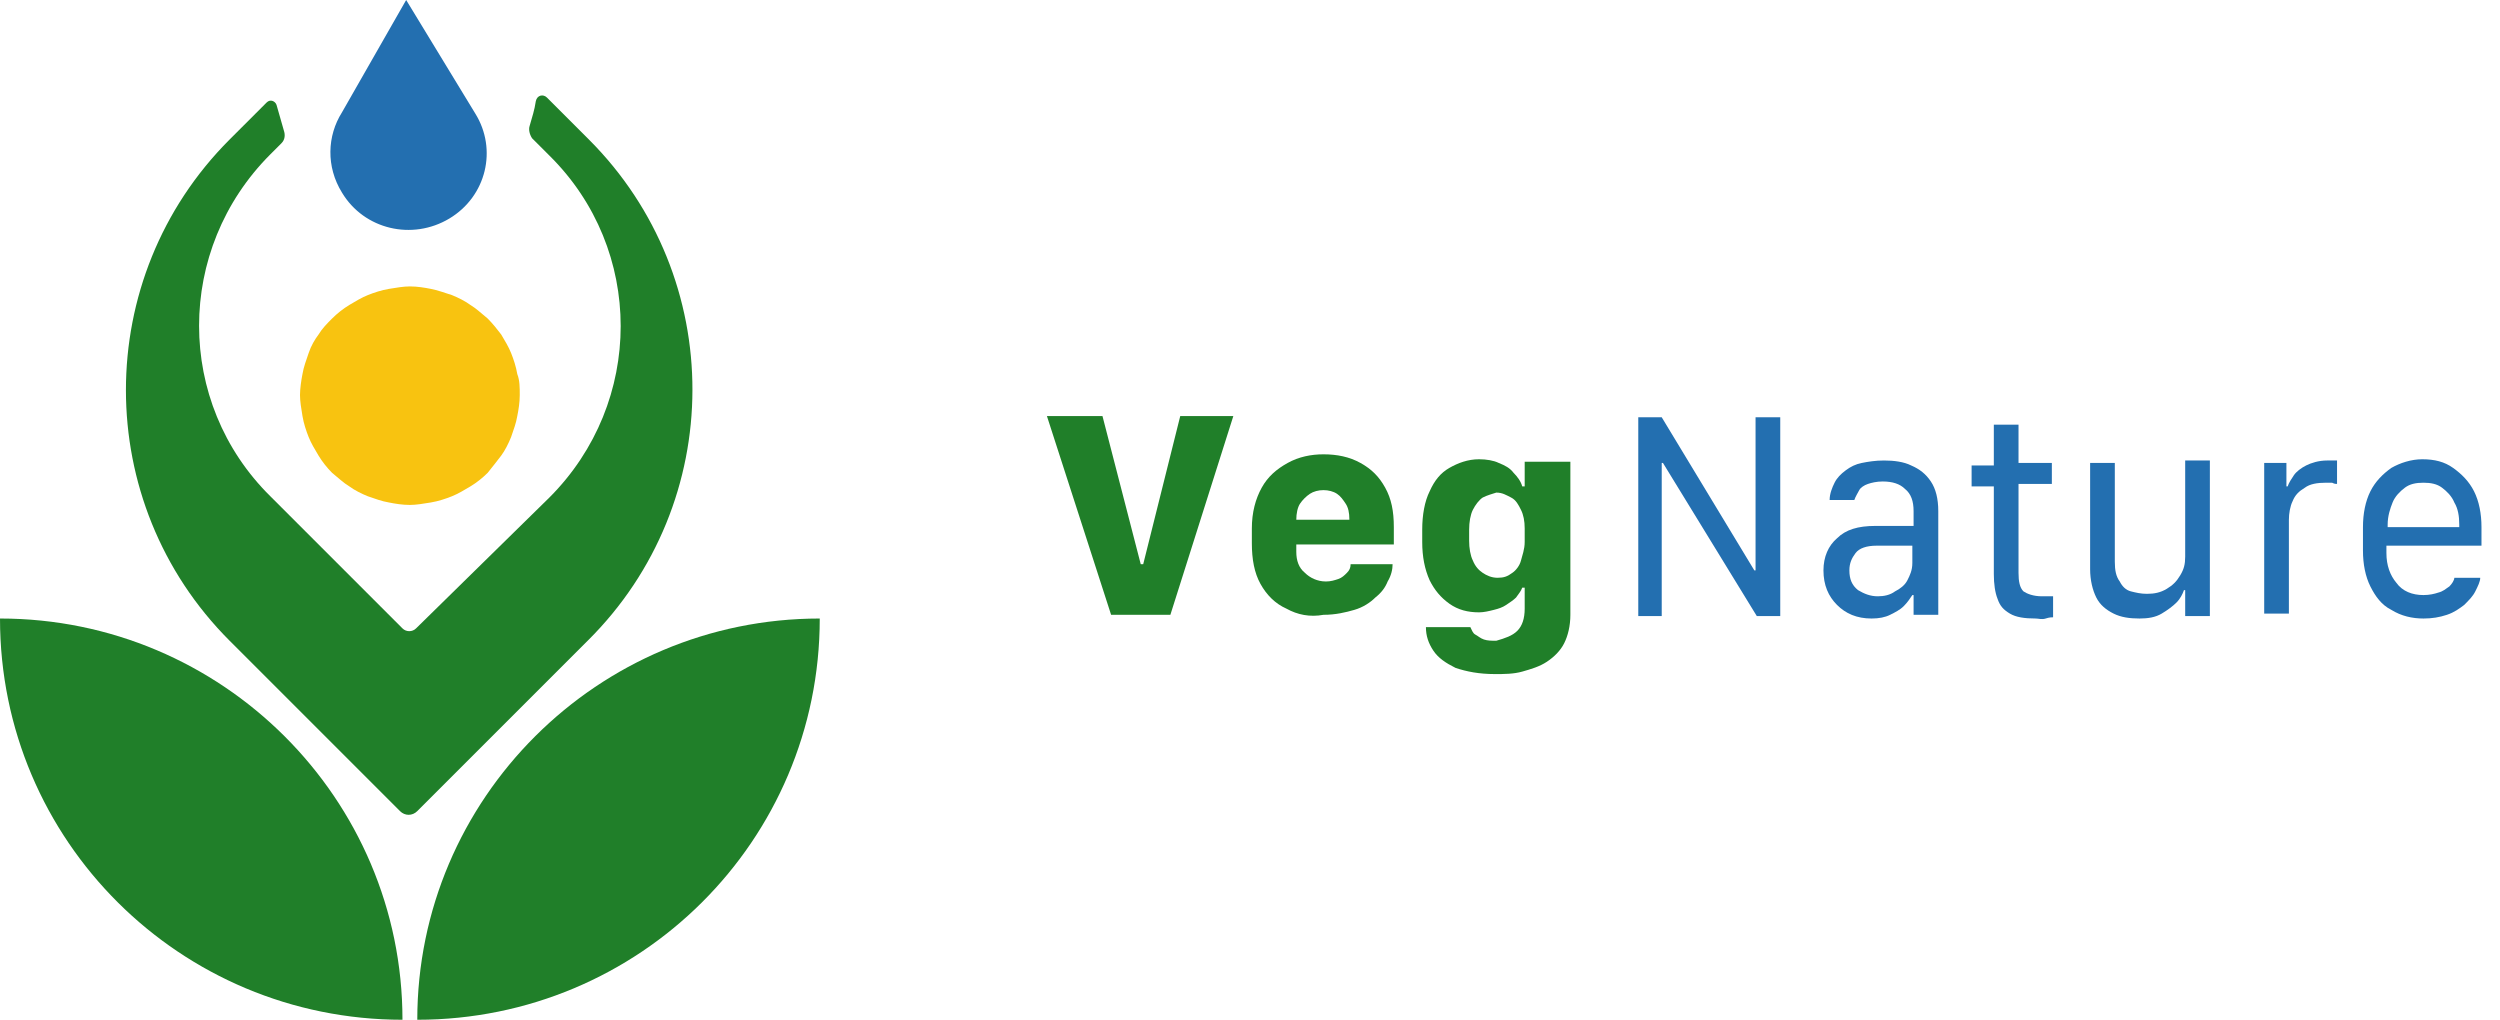
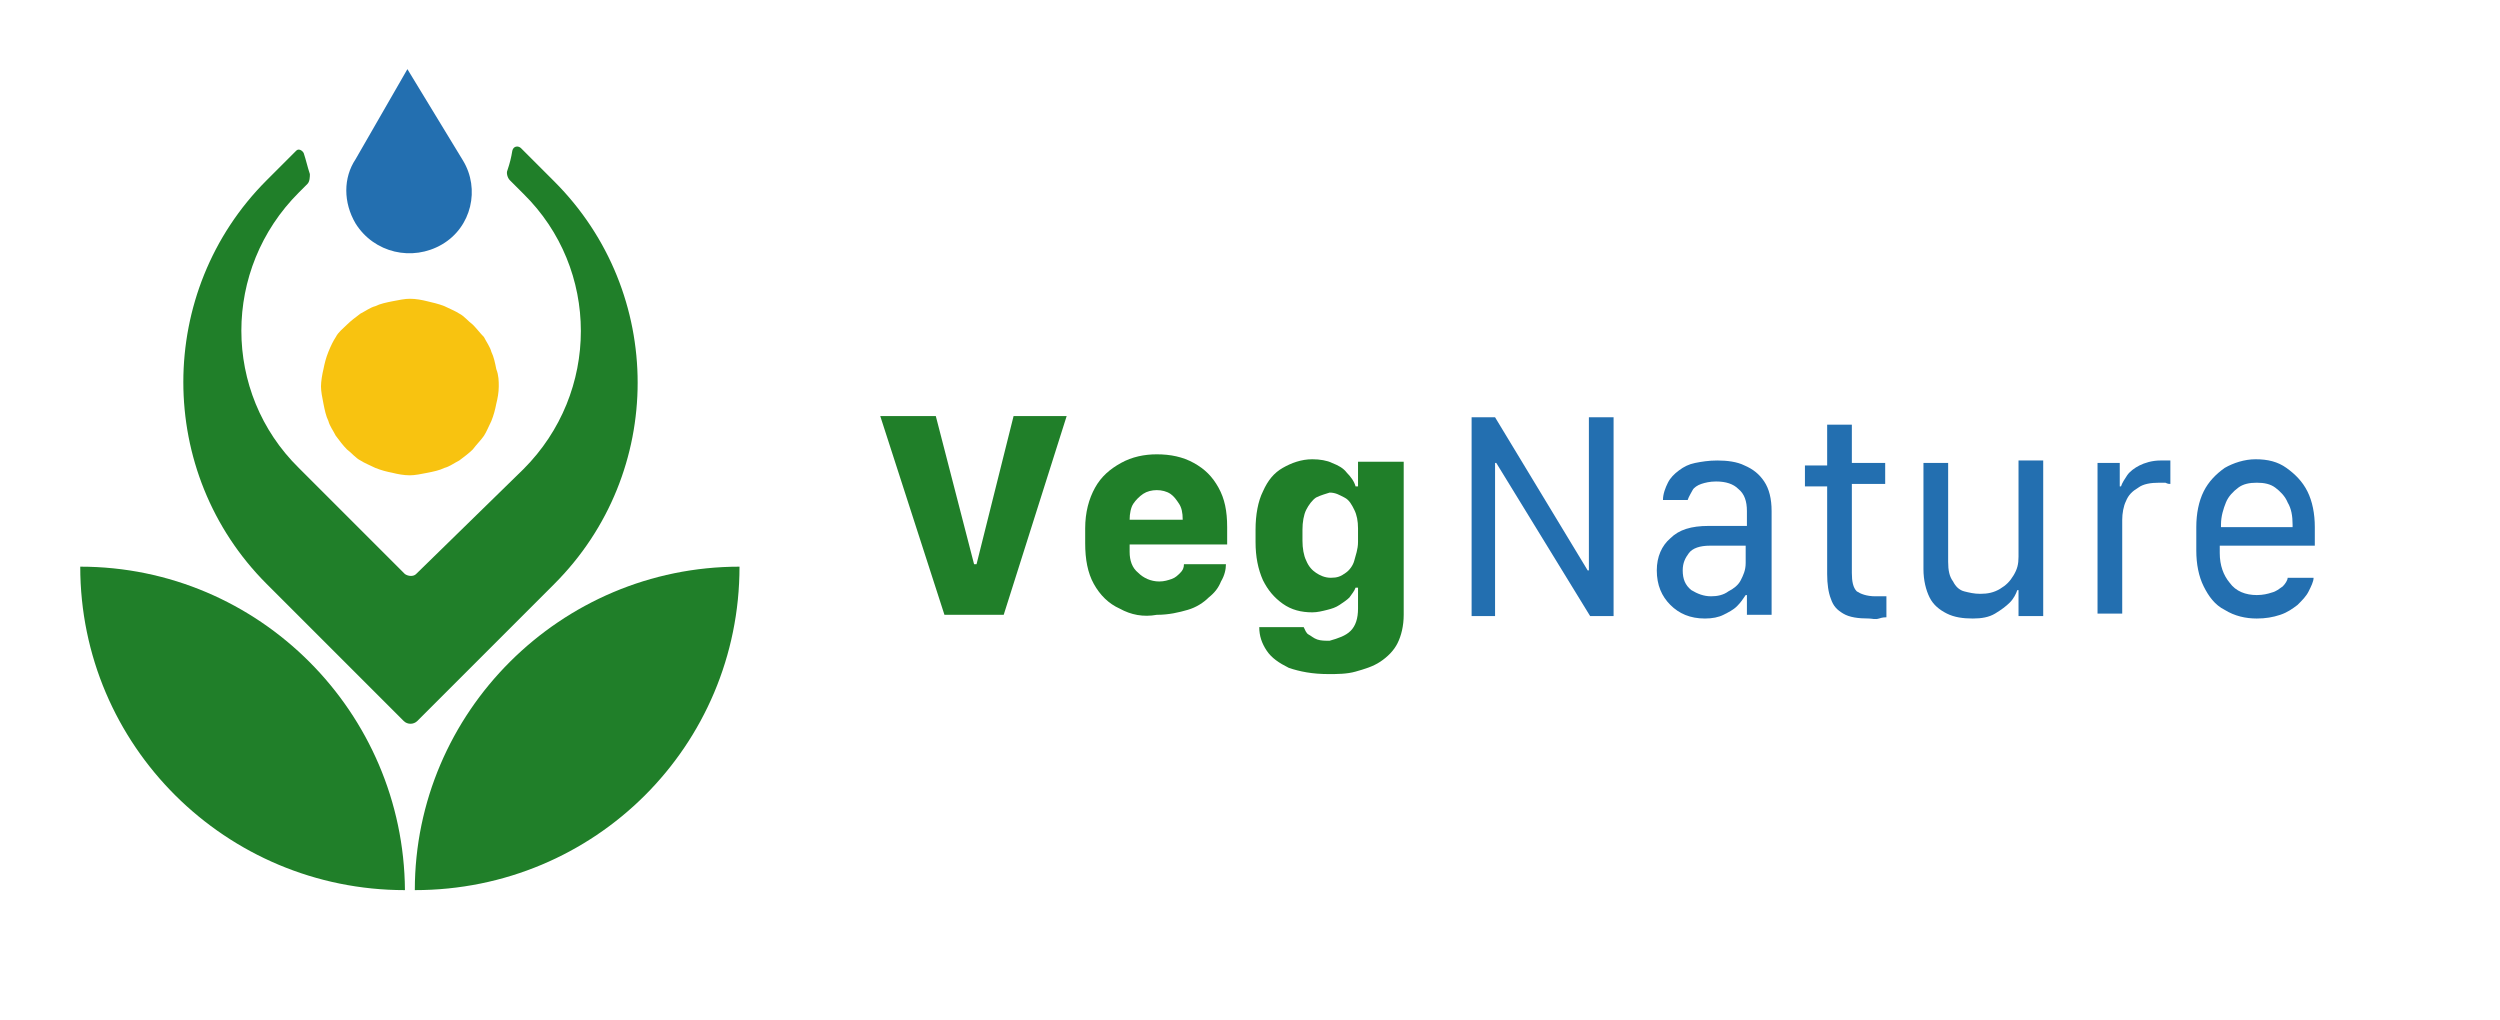
<svg xmlns="http://www.w3.org/2000/svg" version="1.1" id="Layer_1" x="0px" y="0px" viewBox="0 0 202.5 82.6" style="enable-background:new 0 0 202.5 82.6;" xml:space="preserve">
  <style type="text/css">
	.st0{fill:#207F29;}
	.st1{fill:#F8C310;}
	.st2{fill:#236FB0;}
</style>
  <g>
    <g>
      <g>
-         <path class="st0" d="M0,50.1c0,18,14.6,32.5,32.6,32.5C32.6,64.7,18,50.1,0,50.1z" />
+         <path class="st0" d="M6.5,45.9c0,14.5,11.8,26.2,26.3,26.2C32.7,57.7,21,45.9,6.5,45.9z" />
      </g>
    </g>
-     <path class="st1" d="M42.1,32c0,0.6-0.1,1.2-0.2,1.7c-0.1,0.6-0.3,1.1-0.5,1.7c-0.2,0.5-0.5,1.1-0.8,1.5s-0.7,0.9-1.1,1.4   c-0.4,0.4-0.9,0.8-1.4,1.1s-1,0.6-1.5,0.8s-1.1,0.4-1.7,0.5c-0.6,0.1-1.2,0.2-1.7,0.2c-0.6,0-1.2-0.1-1.7-0.2   c-0.6-0.1-1.1-0.3-1.7-0.5c-0.5-0.2-1.1-0.5-1.5-0.8c-0.5-0.3-0.9-0.7-1.4-1.1c-0.4-0.4-0.8-0.9-1.1-1.4c-0.3-0.5-0.6-1-0.8-1.5   c-0.2-0.5-0.4-1.1-0.5-1.7c-0.1-0.6-0.2-1.2-0.2-1.7s0.1-1.2,0.2-1.7c0.1-0.6,0.3-1.1,0.5-1.7s0.5-1.1,0.8-1.5   c0.3-0.5,0.7-0.9,1.1-1.3s0.9-0.8,1.4-1.1c0.5-0.3,1-0.6,1.5-0.8c0.5-0.2,1.1-0.4,1.7-0.5c0.6-0.1,1.2-0.2,1.7-0.2   c0.6,0,1.2,0.1,1.7,0.2s1.1,0.3,1.7,0.5c0.5,0.2,1.1,0.5,1.5,0.8c0.5,0.3,0.9,0.7,1.4,1.1c0.4,0.4,0.8,0.9,1.1,1.3   c0.3,0.5,0.6,1,0.8,1.5s0.4,1.1,0.5,1.7C42.1,30.8,42.1,31.4,42.1,32z" />
+     <path class="st1" d="M40.4,31.3c0,0.5-0.1,1-0.2,1.4c-0.1,0.5-0.2,0.9-0.4,1.4c-0.2,0.4-0.4,0.9-0.6,1.2c-0.2,0.3-0.6,0.7-0.9,1.1   c-0.3,0.3-0.7,0.6-1.1,0.9c-0.4,0.2-0.8,0.5-1.2,0.6c-0.4,0.2-0.9,0.3-1.4,0.4c-0.5,0.1-1,0.2-1.4,0.2c-0.5,0-1-0.1-1.4-0.2   c-0.5-0.1-0.9-0.2-1.4-0.4c-0.4-0.2-0.9-0.4-1.2-0.6c-0.4-0.2-0.7-0.6-1.1-0.9c-0.3-0.3-0.6-0.7-0.9-1.1c-0.2-0.4-0.5-0.8-0.6-1.2   c-0.2-0.4-0.3-0.9-0.4-1.4c-0.1-0.5-0.2-1-0.2-1.4c0-0.4,0.1-1,0.2-1.4c0.1-0.5,0.2-0.9,0.4-1.4c0.2-0.5,0.4-0.9,0.6-1.2   c0.2-0.4,0.6-0.7,0.9-1c0.3-0.3,0.7-0.6,1.1-0.9c0.4-0.2,0.8-0.5,1.2-0.6c0.4-0.2,0.9-0.3,1.4-0.4s1-0.2,1.4-0.2   c0.5,0,1,0.1,1.4,0.2s0.9,0.2,1.4,0.4c0.4,0.2,0.9,0.4,1.2,0.6c0.4,0.2,0.7,0.6,1.1,0.9c0.3,0.3,0.6,0.7,0.9,1   c0.2,0.4,0.5,0.8,0.6,1.2c0.2,0.4,0.3,0.9,0.4,1.4C40.4,30.4,40.4,30.9,40.4,31.3z" />
    <g>
      <g>
-         <path class="st0" d="M66.4,50.1c-18,0-32.6,14.6-32.6,32.5C51.8,82.6,66.4,68.1,66.4,50.1z" />
+         <path class="st0" d="M59.9,45.9c-14.5,0-26.3,11.8-26.3,26.2C48.2,72.1,59.9,60.4,59.9,45.9z" />
      </g>
    </g>
    <g>
-       <path class="st0" d="M47.7,11.3l-3.4-3.4c-0.3-0.3-0.8-0.2-0.9,0.3c-0.1,0.7-0.3,1.3-0.5,2c-0.1,0.3,0,0.7,0.2,1l1.4,1.4    c7.7,7.6,7.7,20,0,27.7L33.7,50.9c-0.3,0.3-0.8,0.3-1.1,0L21.9,40.2c-7.7-7.6-7.7-20,0-27.7l0.9-0.9c0.3-0.3,0.3-0.7,0.2-1    c-0.2-0.7-0.4-1.4-0.6-2.1c-0.1-0.3-0.5-0.5-0.8-0.2l-3,3c-11.2,11.2-11.2,29.4,0,40.6l13.8,13.8c0.4,0.4,1,0.4,1.4,0l13.8-13.8    C58.9,40.7,58.9,22.5,47.7,11.3z" />
+       <path class="st0" d="M44.9,14.7l-2.7-2.7c-0.2-0.2-0.6-0.2-0.7,0.2c-0.1,0.6-0.2,1-0.4,1.6c-0.1,0.2,0,0.6,0.2,0.8l1.1,1.1    c6.2,6.1,6.2,16.1,0,22.3l-8.7,8.5c-0.2,0.2-0.6,0.2-0.9,0l-8.6-8.6c-6.2-6.1-6.2-16.1,0-22.3l0.7-0.7c0.2-0.2,0.2-0.6,0.2-0.8    c-0.2-0.6-0.3-1.1-0.5-1.7c-0.1-0.2-0.4-0.4-0.6-0.2l-2.4,2.4c-9,9-9,23.7,0,32.7l11.1,11.1c0.3,0.3,0.8,0.3,1.1,0l11.1-11.1    C53.9,38.3,53.9,23.7,44.9,14.7z" />
    </g>
-     <path class="st2" d="M38.5,9.2L32.9,0l-5.2,9.1c-1.2,1.9-1.3,4.4,0,6.5c1.8,3,5.7,3.9,8.7,2.1S40.3,12.1,38.5,9.2z" />
+     <path class="st2" d="M37.5,13L33,5.6l-4.2,7.3c-1,1.5-1,3.5,0,5.2c1.5,2.4,4.6,3.1,7,1.7S38.9,15.3,37.5,13z" />
  </g>
  <g>
    <g>
      <g>
-         <path class="st0" d="M84.8,33.7h4.5l3.1,12h0.2l3-12h4.3l-5.1,16.1H90L84.8,33.7z" />
-         <path class="st0" d="M104.2,49.3c-0.9-0.4-1.6-1.1-2.1-2s-0.7-2-0.7-3.3v-1.2c0-1.3,0.3-2.4,0.8-3.3c0.5-0.9,1.2-1.5,2.1-2     s1.9-0.7,2.9-0.7c1.1,0,2.1,0.2,3,0.7s1.5,1.1,2,2s0.7,1.9,0.7,3.2v1.4H105v0.6c0,0.7,0.2,1.3,0.7,1.7c0.4,0.4,1,0.7,1.7,0.7     c0.4,0,0.7-0.1,1-0.2c0.3-0.1,0.5-0.3,0.7-0.5s0.3-0.4,0.3-0.7h3.4c0,0.4-0.1,0.9-0.4,1.4c-0.2,0.5-0.5,0.9-1,1.3     c-0.4,0.4-1,0.8-1.7,1s-1.5,0.4-2.5,0.4C106.1,50,105.1,49.8,104.2,49.3z M109.3,42.1L109.3,42.1L109.3,42.1c0-0.6-0.1-1-0.3-1.3     s-0.4-0.6-0.7-0.8s-0.7-0.3-1.1-0.3s-0.8,0.1-1.1,0.3s-0.6,0.5-0.8,0.8s-0.3,0.8-0.3,1.3l0,0l0,0H109.3z" />
-         <path class="st0" d="M122.9,51.1c0.4-0.4,0.6-1,0.6-1.8v-1.7h-0.2c-0.1,0.3-0.3,0.5-0.5,0.8c-0.2,0.2-0.5,0.4-0.8,0.6     c-0.3,0.2-0.6,0.3-1,0.4c-0.4,0.1-0.8,0.2-1.2,0.2c-0.9,0-1.7-0.2-2.4-0.7s-1.2-1.1-1.6-1.9c-0.4-0.9-0.6-1.9-0.6-3.1v-1     c0-1.2,0.2-2.3,0.6-3.1c0.4-0.9,0.9-1.5,1.6-1.9s1.5-0.7,2.4-0.7c0.6,0,1.2,0.1,1.6,0.3c0.5,0.2,0.9,0.4,1.2,0.8     c0.3,0.3,0.6,0.7,0.7,1.1h0.2v-2h3.7v12.4c0,0.9-0.2,1.7-0.5,2.3s-0.8,1.1-1.4,1.5s-1.3,0.6-2,0.8s-1.5,0.2-2.2,0.2     c-1.3,0-2.3-0.2-3.2-0.5c-0.8-0.4-1.4-0.8-1.8-1.4c-0.4-0.6-0.6-1.2-0.6-1.9h3.6c0.1,0.2,0.2,0.5,0.4,0.6s0.4,0.3,0.7,0.4     c0.3,0.1,0.6,0.1,1,0.1C121.9,51.7,122.5,51.5,122.9,51.1z M120.1,40.3c-0.3,0.2-0.6,0.6-0.8,1c-0.2,0.4-0.3,1-0.3,1.6v0.9     c0,0.6,0.1,1.2,0.3,1.6c0.2,0.5,0.5,0.8,0.8,1s0.7,0.4,1.2,0.4s0.8-0.1,1.2-0.4c0.3-0.2,0.6-0.6,0.7-1s0.3-0.9,0.3-1.5v-1.1     c0-0.6-0.1-1.1-0.3-1.5s-0.4-0.8-0.8-1s-0.7-0.4-1.2-0.4C120.9,40,120.5,40.1,120.1,40.3z" />
+         <path class="st0" d="M71.3,33.7h4.5l3.1,12h0.2l3-12h4.3l-5.1,16.1h-4.8L71.3,33.7z" />
+         <path class="st0" d="M90.7,49.3c-0.9-0.4-1.6-1.1-2.1-2s-0.7-2-0.7-3.3v-1.2c0-1.3,0.3-2.4,0.8-3.3c0.5-0.9,1.2-1.5,2.1-2     s1.9-0.7,2.9-0.7c1.1,0,2.1,0.2,3,0.7s1.5,1.1,2,2s0.7,1.9,0.7,3.2v1.4h-7.9v0.6c0,0.7,0.2,1.3,0.7,1.7c0.4,0.4,1,0.7,1.7,0.7     c0.4,0,0.7-0.1,1-0.2c0.3-0.1,0.5-0.3,0.7-0.5s0.3-0.4,0.3-0.7h3.4c0,0.4-0.1,0.9-0.4,1.4c-0.2,0.5-0.5,0.9-1,1.3     c-0.4,0.4-1,0.8-1.7,1s-1.5,0.4-2.5,0.4C92.6,50,91.6,49.8,90.7,49.3z M95.8,42.1L95.8,42.1L95.8,42.1c0-0.6-0.1-1-0.3-1.3     s-0.4-0.6-0.7-0.8s-0.7-0.3-1.1-0.3s-0.8,0.1-1.1,0.3s-0.6,0.5-0.8,0.8s-0.3,0.8-0.3,1.3l0,0l0,0H95.8z" />
+         <path class="st0" d="M109.4,51.1c0.4-0.4,0.6-1,0.6-1.8v-1.7h-0.2c-0.1,0.3-0.3,0.5-0.5,0.8c-0.2,0.2-0.5,0.4-0.8,0.6     c-0.3,0.2-0.6,0.3-1,0.4c-0.4,0.1-0.8,0.2-1.2,0.2c-0.9,0-1.7-0.2-2.4-0.7s-1.2-1.1-1.6-1.9c-0.4-0.9-0.6-1.9-0.6-3.1v-1     c0-1.2,0.2-2.3,0.6-3.1c0.4-0.9,0.9-1.5,1.6-1.9s1.5-0.7,2.4-0.7c0.6,0,1.2,0.1,1.6,0.3c0.5,0.2,0.9,0.4,1.2,0.8     c0.3,0.3,0.6,0.7,0.7,1.1h0.2v-2h3.7v12.4c0,0.9-0.2,1.7-0.5,2.3s-0.8,1.1-1.4,1.5s-1.3,0.6-2,0.8s-1.5,0.2-2.2,0.2     c-1.3,0-2.3-0.2-3.2-0.5c-0.8-0.4-1.4-0.8-1.8-1.4c-0.4-0.6-0.6-1.2-0.6-1.9h3.6c0.1,0.2,0.2,0.5,0.4,0.6s0.4,0.3,0.7,0.4     c0.3,0.1,0.6,0.1,1,0.1C108.4,51.7,109,51.5,109.4,51.1z M106.6,40.3c-0.3,0.2-0.6,0.6-0.8,1c-0.2,0.4-0.3,1-0.3,1.6v0.9     c0,0.6,0.1,1.2,0.3,1.6c0.2,0.5,0.5,0.8,0.8,1s0.7,0.4,1.2,0.4s0.8-0.1,1.2-0.4c0.3-0.2,0.6-0.6,0.7-1s0.3-0.9,0.3-1.5v-1.1     c0-0.6-0.1-1.1-0.3-1.5s-0.4-0.8-0.8-1s-0.7-0.4-1.2-0.4C107.4,40,107,40.1,106.6,40.3z" />
      </g>
    </g>
    <g>
      <g>
-         <path class="st2" d="M132.7,49.9V33.8h1.9l7.5,12.4h0.1V33.8h2v16.1h-1.9l-7.6-12.4h-0.1v12.4H132.7z" />
-         <path class="st2" d="M148.8,49c-0.7-0.7-1.1-1.6-1.1-2.8c0-1.1,0.4-2,1.1-2.6c0.7-0.7,1.7-1,3.1-1h3.1v-1.2     c0-0.8-0.2-1.4-0.7-1.8c-0.4-0.4-1-0.6-1.8-0.6c-0.5,0-0.9,0.1-1.2,0.2c-0.3,0.1-0.6,0.3-0.7,0.5s-0.3,0.5-0.4,0.8h-2     c0-0.5,0.2-1,0.4-1.4s0.5-0.7,0.9-1s0.8-0.5,1.3-0.6s1.1-0.2,1.8-0.2c0.8,0,1.6,0.1,2.2,0.4c0.7,0.3,1.2,0.7,1.6,1.3     s0.6,1.4,0.6,2.4v8.4h-2v-1.6h-0.1c-0.2,0.3-0.4,0.6-0.7,0.9c-0.3,0.3-0.7,0.5-1.1,0.7c-0.4,0.2-0.9,0.3-1.5,0.3     C150.4,50.1,149.5,49.7,148.8,49z M153.5,47.9c0.4-0.2,0.8-0.5,1-0.9s0.4-0.8,0.4-1.4v-1.4H152c-0.8,0-1.4,0.2-1.7,0.6     c-0.3,0.4-0.5,0.8-0.5,1.4c0,0.7,0.2,1.2,0.7,1.6c0.5,0.3,1,0.5,1.6,0.5C152.6,48.3,153.1,48.2,153.5,47.9z" />
-         <path class="st2" d="M161.5,34.4h2v3.1h2.7v1.7h-2.7v7.2c0,0.7,0.1,1.2,0.4,1.5c0.3,0.2,0.8,0.4,1.5,0.4c0.1,0,0.3,0,0.5,0     s0.3,0,0.4,0V50c-0.1,0-0.3,0-0.6,0.1s-0.6,0-0.8,0c-0.9,0-1.6-0.1-2.1-0.4s-0.8-0.6-1-1.2c-0.2-0.5-0.3-1.2-0.3-2v-7.1h-1.8     v-1.7h1.8L161.5,34.4L161.5,34.4z" />
-         <path class="st2" d="M179,49.9h-2v-2.1h-0.1c-0.1,0.3-0.3,0.7-0.6,1s-0.7,0.6-1.2,0.9s-1.1,0.4-1.8,0.4c-0.8,0-1.5-0.1-2.1-0.4     s-1.1-0.7-1.4-1.3c-0.3-0.6-0.5-1.4-0.5-2.3v-8.6h2v8c0,0.7,0.1,1.2,0.4,1.6c0.2,0.4,0.5,0.7,0.9,0.8s0.8,0.2,1.3,0.2     c0.6,0,1.1-0.1,1.6-0.4s0.8-0.6,1.1-1.1s0.4-0.9,0.4-1.5v-7.8h2L179,49.9L179,49.9z" />
-         <path class="st2" d="M183.2,37.5h2v1.9h0.1c0.1-0.3,0.3-0.6,0.5-0.9c0.2-0.3,0.6-0.6,1-0.8s1-0.4,1.7-0.4c0.1,0,0.3,0,0.4,0     c0.1,0,0.2,0,0.4,0v1.9c-0.1,0-0.2,0-0.4-0.1c-0.2,0-0.4,0-0.5,0c-0.7,0-1.3,0.1-1.7,0.4c-0.5,0.3-0.8,0.6-1,1.1     c-0.2,0.4-0.3,1-0.3,1.5v7.6h-2V37.5H183.2z" />
-         <path class="st2" d="M193.7,49.4c-0.8-0.4-1.3-1.1-1.7-1.9c-0.4-0.8-0.6-1.8-0.6-2.9v-1.9c0-1.1,0.2-2.1,0.6-2.9     c0.4-0.8,1-1.4,1.7-1.9c0.7-0.4,1.6-0.7,2.5-0.7c1,0,1.8,0.2,2.5,0.7s1.3,1.1,1.7,1.9c0.4,0.8,0.6,1.8,0.6,2.9v1.5h-7.7v0.6     c0,1,0.3,1.8,0.8,2.4c0.5,0.7,1.3,1,2.2,1c0.5,0,0.9-0.1,1.2-0.2c0.4-0.1,0.6-0.3,0.9-0.5c0.2-0.2,0.4-0.5,0.4-0.7h2.1     c0,0.3-0.2,0.7-0.4,1.1c-0.2,0.4-0.5,0.7-0.9,1.1c-0.4,0.3-0.8,0.6-1.4,0.8c-0.6,0.2-1.2,0.3-1.9,0.3     C195.4,50.1,194.5,49.9,193.7,49.4z M199.2,42.7C199.2,42.7,199.2,42.6,199.2,42.7c0-0.1,0-0.2,0-0.2c0-0.7-0.1-1.3-0.4-1.8     c-0.2-0.5-0.6-0.9-1-1.2s-0.9-0.4-1.5-0.4s-1.1,0.1-1.5,0.4s-0.8,0.7-1,1.2s-0.4,1.1-0.4,1.8v0.1v0.1     C193.4,42.7,199.2,42.7,199.2,42.7z" />
+         <path class="st2" d="M119.2,49.9V33.8h1.9l7.5,12.4h0.1V33.8h2v16.1h-1.9l-7.6-12.4h-0.1v12.4H119.2z" />
+         <path class="st2" d="M135.3,49c-0.7-0.7-1.1-1.6-1.1-2.8c0-1.1,0.4-2,1.1-2.6c0.7-0.7,1.7-1,3.1-1h3.1v-1.2     c0-0.8-0.2-1.4-0.7-1.8c-0.4-0.4-1-0.6-1.8-0.6c-0.5,0-0.9,0.1-1.2,0.2c-0.3,0.1-0.6,0.3-0.7,0.5s-0.3,0.5-0.4,0.8h-2     c0-0.5,0.2-1,0.4-1.4s0.5-0.7,0.9-1s0.8-0.5,1.3-0.6s1.1-0.2,1.8-0.2c0.8,0,1.6,0.1,2.2,0.4c0.7,0.3,1.2,0.7,1.6,1.3     s0.6,1.4,0.6,2.4v8.4h-2v-1.6h-0.1c-0.2,0.3-0.4,0.6-0.7,0.9c-0.3,0.3-0.7,0.5-1.1,0.7c-0.4,0.2-0.9,0.3-1.5,0.3     C136.9,50.1,136,49.7,135.3,49z M140,47.9c0.4-0.2,0.8-0.5,1-0.9s0.4-0.8,0.4-1.4v-1.4h-2.9c-0.8,0-1.4,0.2-1.7,0.6     c-0.3,0.4-0.5,0.8-0.5,1.4c0,0.7,0.2,1.2,0.7,1.6c0.5,0.3,1,0.5,1.6,0.5C139.1,48.3,139.6,48.2,140,47.9z" />
+         <path class="st2" d="M148,34.4h2v3.1h2.7v1.7H150v7.2c0,0.7,0.1,1.2,0.4,1.5c0.3,0.2,0.8,0.4,1.5,0.4c0.1,0,0.3,0,0.5,0     s0.3,0,0.4,0V50c-0.1,0-0.3,0-0.6,0.1s-0.6,0-0.8,0c-0.9,0-1.6-0.1-2.1-0.4s-0.8-0.6-1-1.2c-0.2-0.5-0.3-1.2-0.3-2v-7.1h-1.8     v-1.7h1.8L148,34.4L148,34.4z" />
+         <path class="st2" d="M165.5,49.9h-2v-2.1h-0.1c-0.1,0.3-0.3,0.7-0.6,1s-0.7,0.6-1.2,0.9s-1.1,0.4-1.8,0.4c-0.8,0-1.5-0.1-2.1-0.4     s-1.1-0.7-1.4-1.3c-0.3-0.6-0.5-1.4-0.5-2.3v-8.6h2v8c0,0.7,0.1,1.2,0.4,1.6c0.2,0.4,0.5,0.7,0.9,0.8s0.8,0.2,1.3,0.2     c0.6,0,1.1-0.1,1.6-0.4s0.8-0.6,1.1-1.1s0.4-0.9,0.4-1.5v-7.8h2L165.5,49.9L165.5,49.9z" />
+         <path class="st2" d="M169.7,37.5h2v1.9h0.1c0.1-0.3,0.3-0.6,0.5-0.9c0.2-0.3,0.6-0.6,1-0.8s1-0.4,1.7-0.4c0.1,0,0.3,0,0.4,0     c0.1,0,0.2,0,0.4,0v1.9c-0.1,0-0.2,0-0.4-0.1c-0.2,0-0.4,0-0.5,0c-0.7,0-1.3,0.1-1.7,0.4c-0.5,0.3-0.8,0.6-1,1.1     c-0.2,0.4-0.3,1-0.3,1.5v7.6h-2V37.5H169.7z" />
+         <path class="st2" d="M180.2,49.4c-0.8-0.4-1.3-1.1-1.7-1.9c-0.4-0.8-0.6-1.8-0.6-2.9v-1.9c0-1.1,0.2-2.1,0.6-2.9     c0.4-0.8,1-1.4,1.7-1.9c0.7-0.4,1.6-0.7,2.5-0.7c1,0,1.8,0.2,2.5,0.7s1.3,1.1,1.7,1.9c0.4,0.8,0.6,1.8,0.6,2.9v1.5h-7.7v0.6     c0,1,0.3,1.8,0.8,2.4c0.5,0.7,1.3,1,2.2,1c0.5,0,0.9-0.1,1.2-0.2c0.4-0.1,0.6-0.3,0.9-0.5c0.2-0.2,0.4-0.5,0.4-0.7h2.1     c0,0.3-0.2,0.7-0.4,1.1c-0.2,0.4-0.5,0.7-0.9,1.1c-0.4,0.3-0.8,0.6-1.4,0.8c-0.6,0.2-1.2,0.3-1.9,0.3     C181.9,50.1,181,49.9,180.2,49.4z M185.7,42.7C185.7,42.7,185.7,42.6,185.7,42.7c0-0.1,0-0.2,0-0.2c0-0.7-0.1-1.3-0.4-1.8     c-0.2-0.5-0.6-0.9-1-1.2s-0.9-0.4-1.5-0.4s-1.1,0.1-1.5,0.4s-0.8,0.7-1,1.2s-0.4,1.1-0.4,1.8v0.1v0.1     C179.9,42.7,185.7,42.7,185.7,42.7z" />
      </g>
    </g>
  </g>
</svg>
